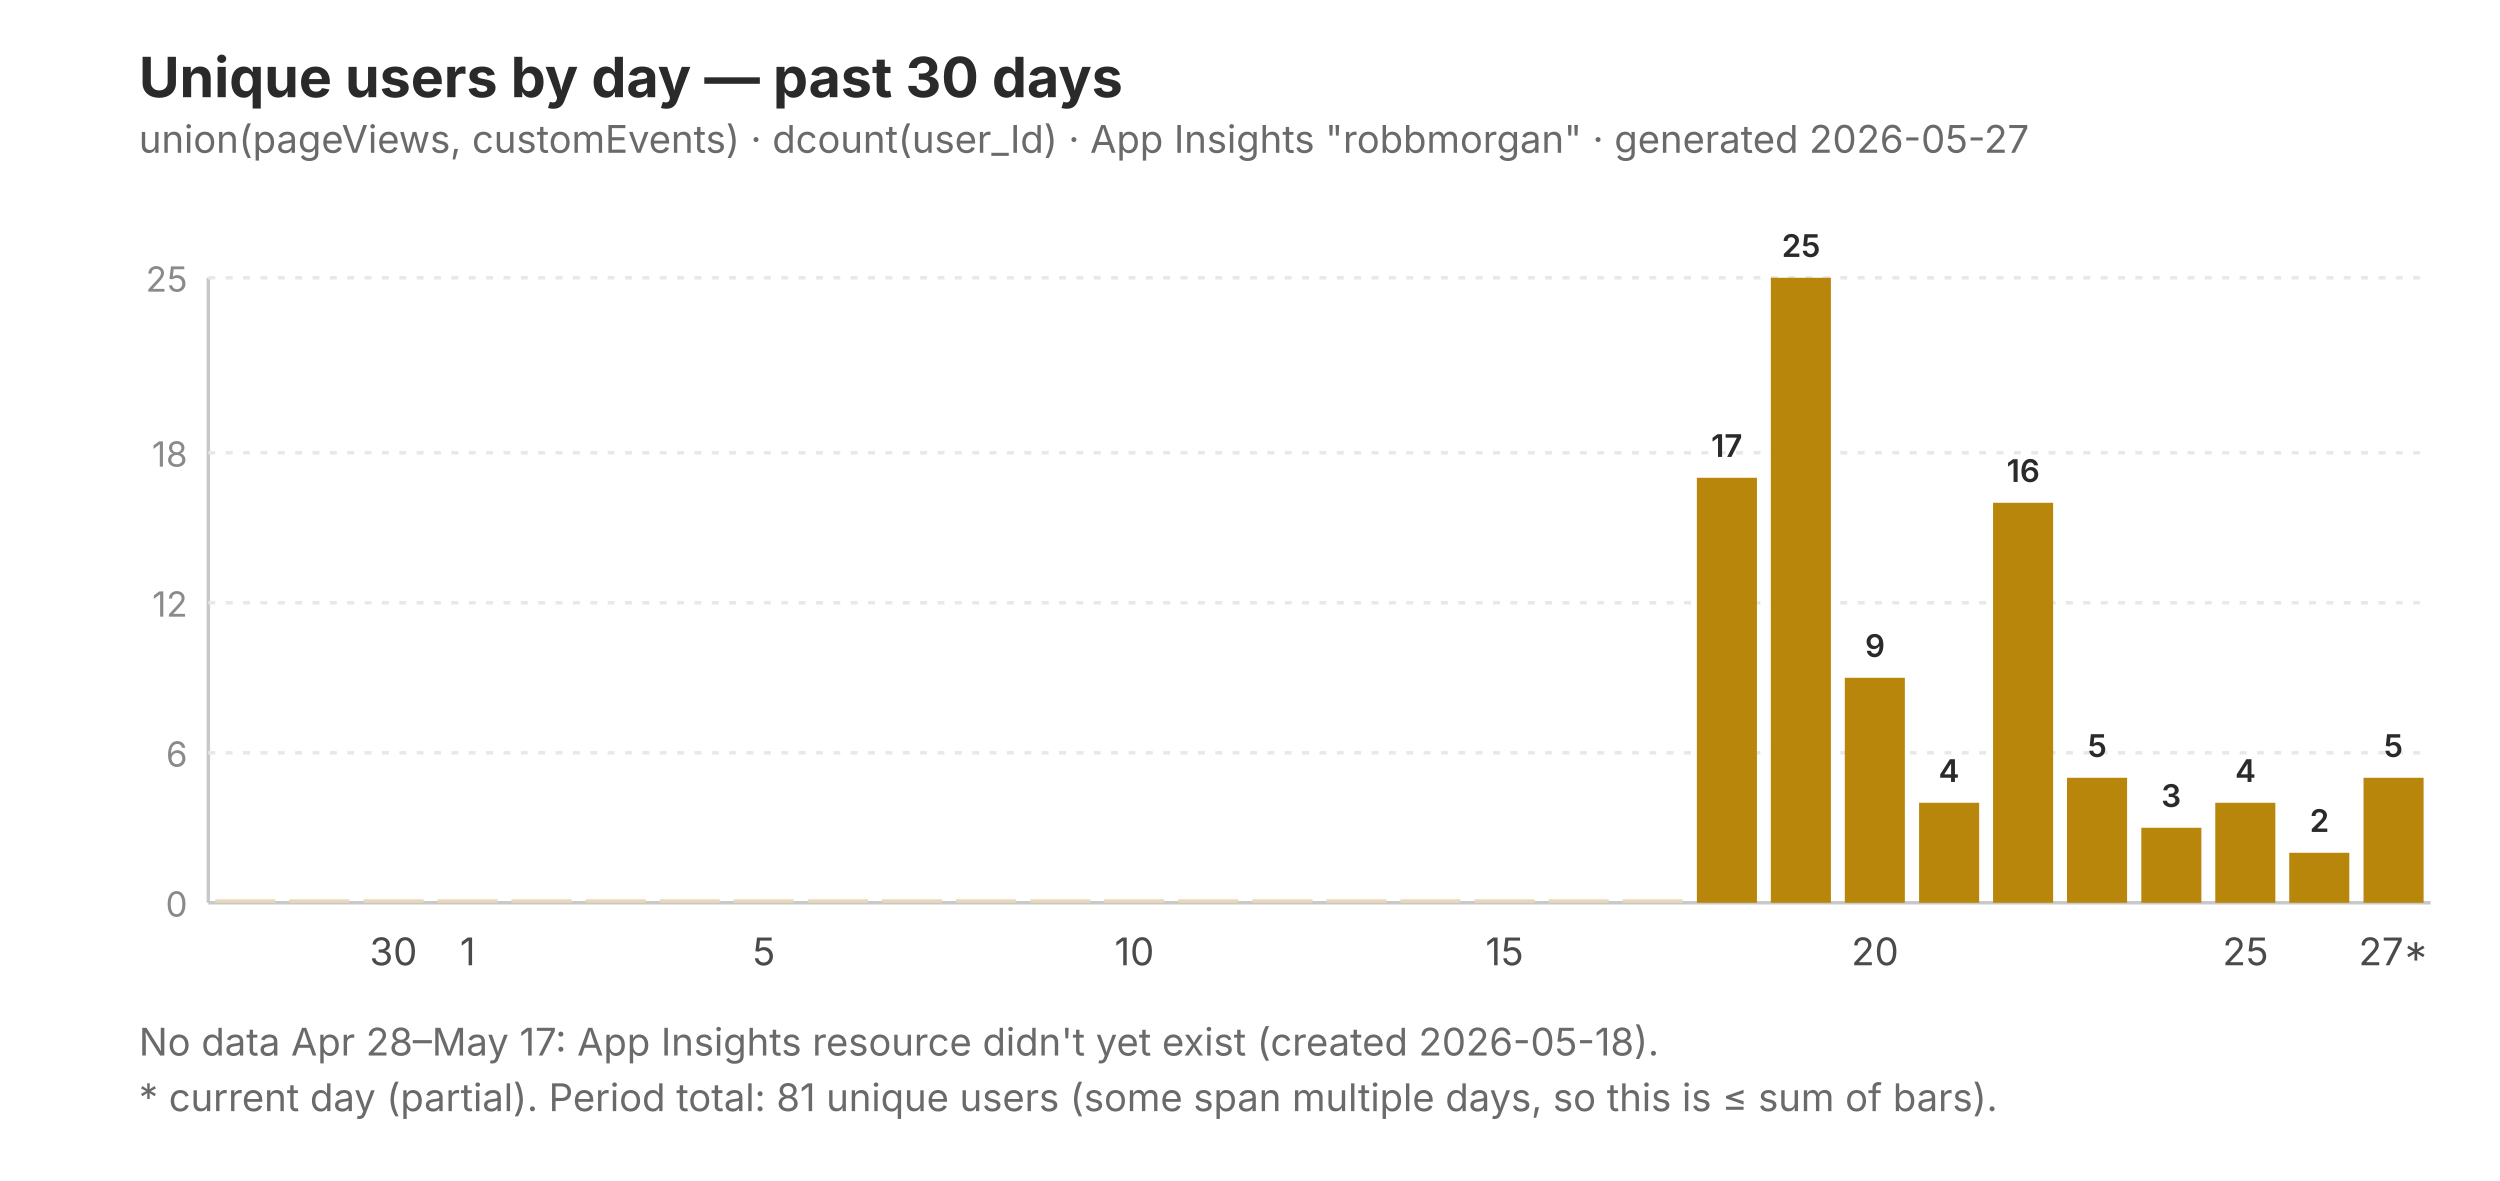
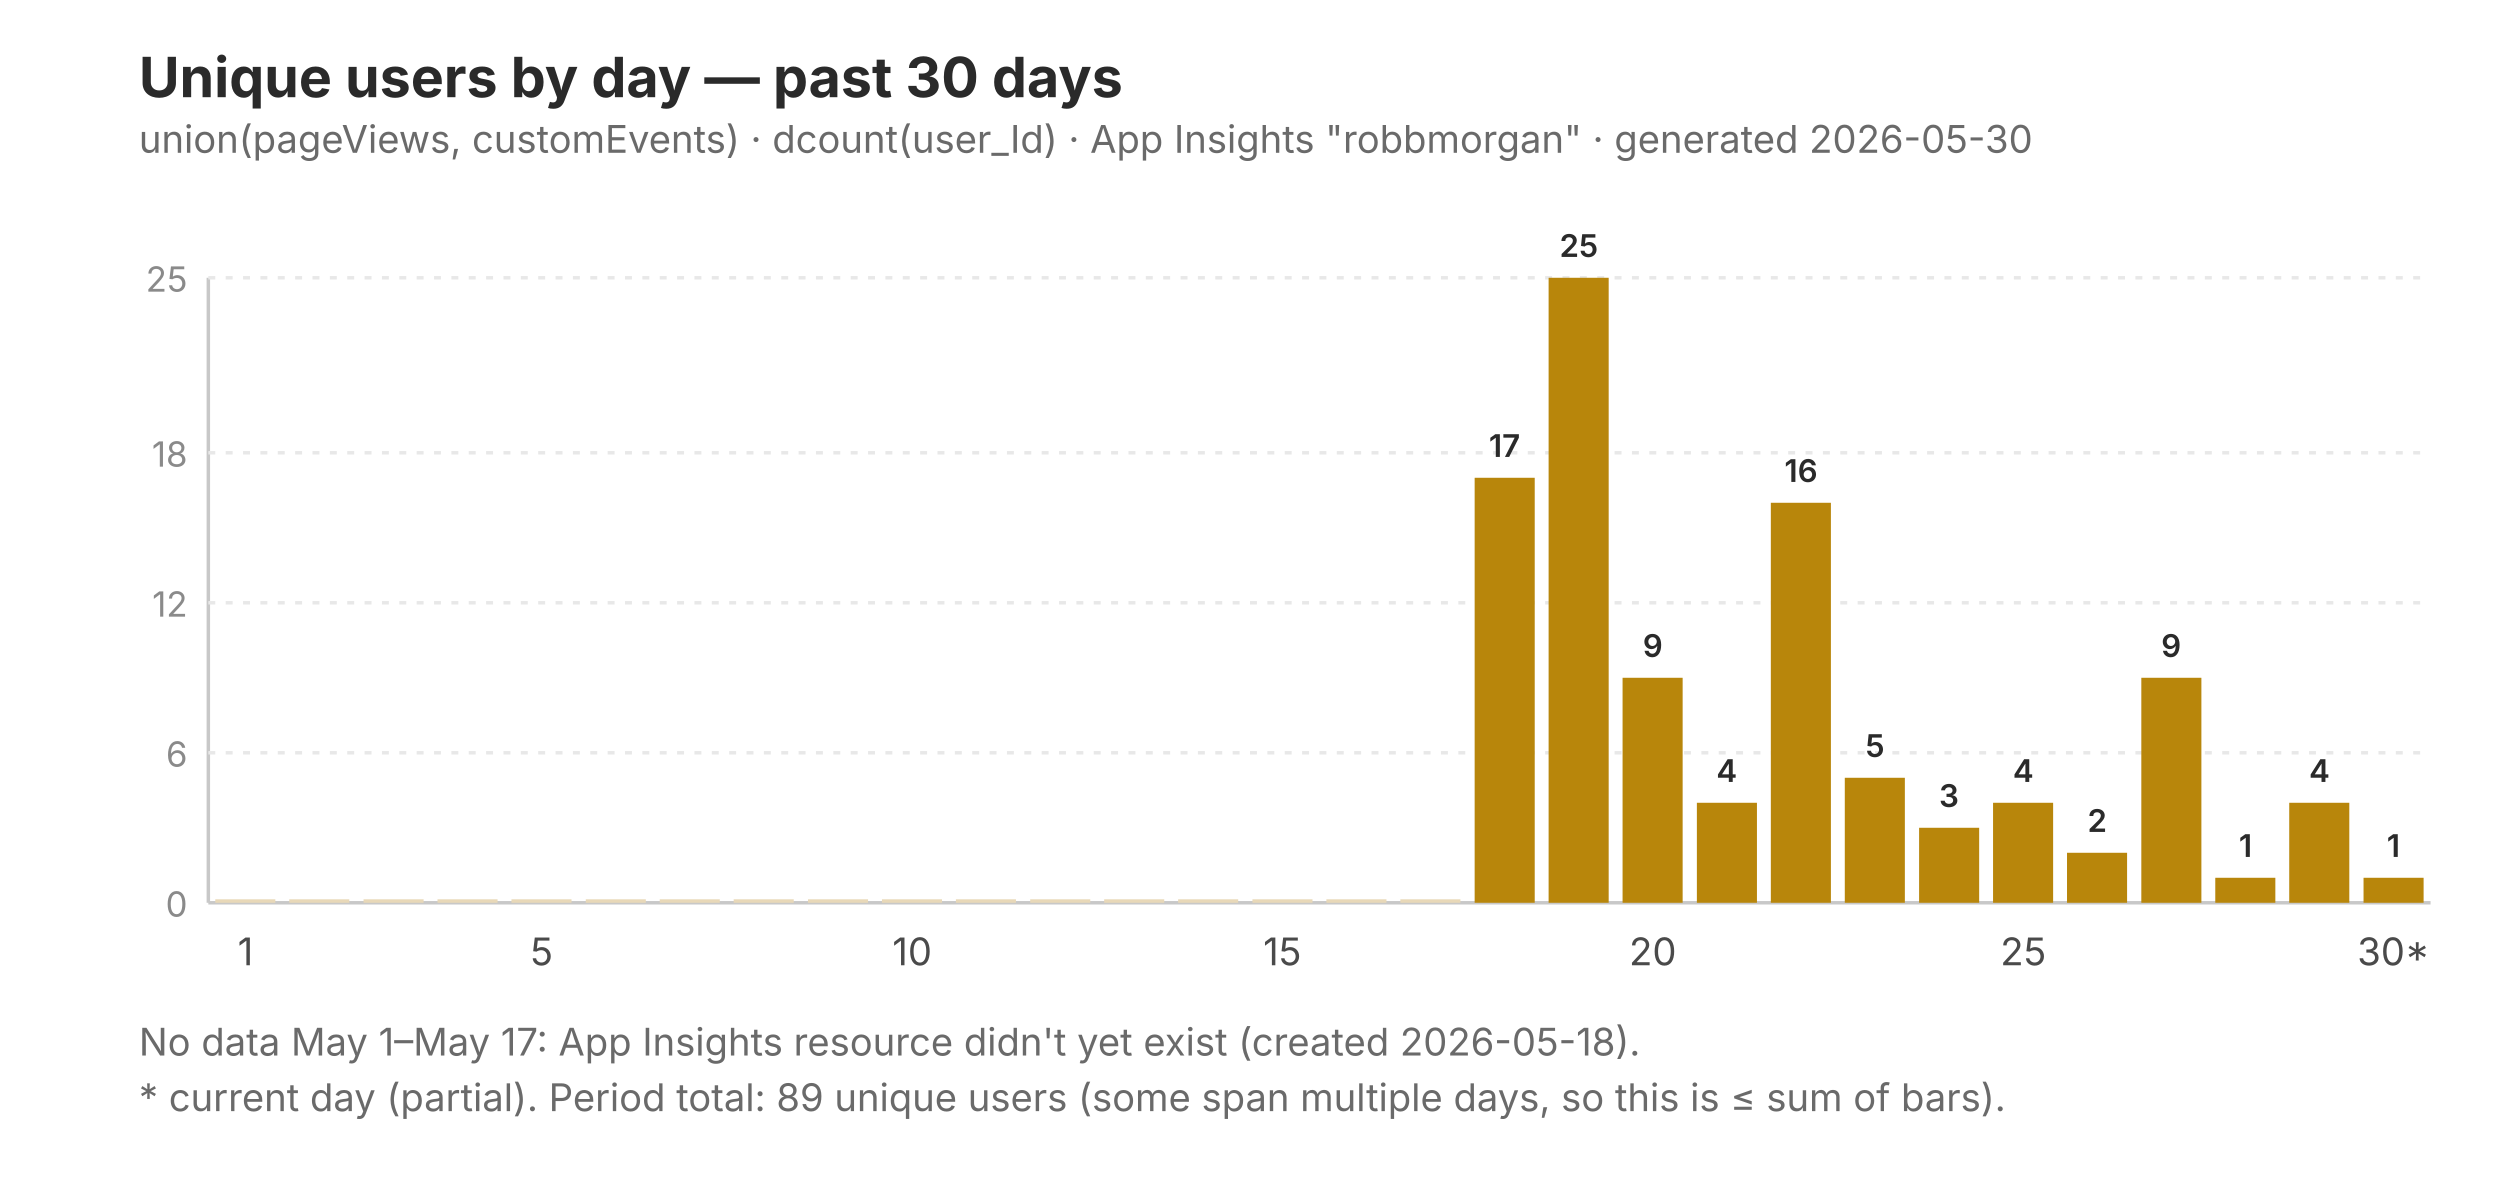
<svg xmlns="http://www.w3.org/2000/svg" viewBox="0 0 720 340" width="720" height="340" font-family="-apple-system, BlinkMacSystemFont, system-ui, sans-serif">
  <style>
    .title { font-size: 16px; font-weight: 700; fill: #2a2a2a; }
    .subtitle { font-size: 11px; fill: #6a6a6a; }
    .axis { stroke: #c8c8c8; stroke-width: 1; }
    .gridline { stroke: #e8e8e8; stroke-width: 1; stroke-dasharray: 2,3; }
    .bar { fill: #b8860b; }
    .bar-zero { fill: #e8d8b8; }
    .day-label { font-size: 11px; fill: #4a4a4a; text-anchor: middle; }
    .value-label { font-size: 11px; font-weight: 600; fill: #2a2a2a; text-anchor: middle; }
    .value-label-small { font-size: 9px; font-weight: 600; fill: #2a2a2a; text-anchor: middle; }
    .axis-label { font-size: 10px; fill: #8a8a8a; text-anchor: end; }
    .footer { font-size: 11px; fill: #6a6a6a; }
  </style>
  <text x="40" y="28" class="title">Unique users by day — past 30 days</text>
-   <text x="40" y="44" class="subtitle">union(pageViews, customEvents) · dcount(user_Id) · App Insights "robbmorgan" · generated 2026-05-27</text>
+   <text x="40" y="44" class="subtitle">union(pageViews, customEvents) · dcount(user_Id) · App Insights "robbmorgan" · generated 2026-05-30</text>
  <line x1="60" y1="260" x2="700" y2="260" class="axis" />
  <line x1="60" y1="80" x2="60" y2="260" class="axis" />
  <text x="54" y="264.0" class="axis-label">0</text>
  <line x1="60" y1="216.8" x2="700" y2="216.8" class="gridline" />
  <text x="54" y="220.8" class="axis-label">6</text>
  <line x1="60" y1="173.6" x2="700" y2="173.6" class="gridline" />
  <text x="54" y="177.6" class="axis-label">12</text>
  <line x1="60" y1="130.4" x2="700" y2="130.4" class="gridline" />
  <text x="54" y="134.4" class="axis-label">18</text>
  <line x1="60" y1="80.0" x2="700" y2="80.0" class="gridline" />
  <text x="54" y="84.0" class="axis-label">25</text>
  <rect x="62.0" y="259.0" width="17.3" height="1.0" class="bar-zero" />
+   <text x="70.7" y="278" class="day-label">1</text>
  <rect x="83.3" y="259.0" width="17.3" height="1.0" class="bar-zero" />
  <rect x="104.7" y="259.0" width="17.3" height="1.0" class="bar-zero" />
-   <text x="113.3" y="278" class="day-label">30</text>
  <rect x="126.0" y="259.0" width="17.3" height="1.0" class="bar-zero" />
-   <text x="134.7" y="278" class="day-label">1</text>
  <rect x="147.3" y="259.0" width="17.3" height="1.0" class="bar-zero" />
+   <text x="156.0" y="278" class="day-label">5</text>
  <rect x="168.7" y="259.0" width="17.3" height="1.0" class="bar-zero" />
  <rect x="190.0" y="259.0" width="17.3" height="1.0" class="bar-zero" />
  <rect x="211.3" y="259.0" width="17.3" height="1.0" class="bar-zero" />
-   <text x="220.0" y="278" class="day-label">5</text>
  <rect x="232.7" y="259.0" width="17.3" height="1.0" class="bar-zero" />
  <rect x="254.0" y="259.0" width="17.3" height="1.0" class="bar-zero" />
+   <text x="262.7" y="278" class="day-label">10</text>
  <rect x="275.3" y="259.0" width="17.3" height="1.0" class="bar-zero" />
  <rect x="296.7" y="259.0" width="17.3" height="1.0" class="bar-zero" />
  <rect x="318.0" y="259.0" width="17.3" height="1.0" class="bar-zero" />
-   <text x="326.7" y="278" class="day-label">10</text>
  <rect x="339.3" y="259.0" width="17.3" height="1.0" class="bar-zero" />
  <rect x="360.7" y="259.0" width="17.3" height="1.0" class="bar-zero" />
+   <text x="369.3" y="278" class="day-label">15</text>
  <rect x="382.0" y="259.0" width="17.3" height="1.0" class="bar-zero" />
  <rect x="403.3" y="259.0" width="17.3" height="1.0" class="bar-zero" />
-   <rect x="424.7" y="259.0" width="17.3" height="1.0" class="bar-zero" />
-   <text x="433.3" y="278" class="day-label">15</text>
-   <rect x="446.0" y="259.0" width="17.3" height="1.0" class="bar-zero" />
-   <rect x="467.3" y="259.0" width="17.3" height="1.0" class="bar-zero" />
-   <rect x="488.7" y="137.6" width="17.3" height="122.4" class="bar" />
-   <text x="497.3" y="131.6" class="value-label-small">17</text>
-   <rect x="510.0" y="80.0" width="17.3" height="180.0" class="bar" />
-   <text x="518.7" y="74.0" class="value-label-small">25</text>
-   <rect x="531.3" y="195.2" width="17.3" height="64.8" class="bar" />
-   <text x="540.0" y="189.2" class="value-label-small">9</text>
-   <text x="540.0" y="278" class="day-label">20</text>
-   <rect x="552.7" y="231.2" width="17.3" height="28.8" class="bar" />
-   <text x="561.3" y="225.2" class="value-label-small">4</text>
-   <rect x="574.0" y="144.8" width="17.3" height="115.2" class="bar" />
-   <text x="582.7" y="138.8" class="value-label-small">16</text>
-   <rect x="595.3" y="224.0" width="17.3" height="36.0" class="bar" />
-   <text x="604.0" y="218.0" class="value-label-small">5</text>
-   <rect x="616.7" y="238.4" width="17.3" height="21.6" class="bar" />
-   <text x="625.3" y="232.4" class="value-label-small">3</text>
-   <rect x="638.0" y="231.2" width="17.3" height="28.8" class="bar" />
-   <text x="646.7" y="225.2" class="value-label-small">4</text>
-   <text x="646.7" y="278" class="day-label">25</text>
-   <rect x="659.3" y="245.6" width="17.3" height="14.4" class="bar" />
-   <text x="668.0" y="239.6" class="value-label-small">2</text>
-   <rect x="680.7" y="224.0" width="17.3" height="36.0" class="bar" />
-   <text x="689.3" y="218.0" class="value-label-small">5</text>
-   <text x="689.3" y="278" class="day-label">27*</text>
-   <text x="40" y="304" class="footer">No data Apr 28–May 17: App Insights resource didn't yet exist (created 2026-05-18).</text>
-   <text x="40" y="320" class="footer">* current day (partial). Period total: 81 unique users (some span multiple days, so this is ≤ sum of bars).</text>
+   <rect x="424.7" y="137.6" width="17.3" height="122.4" class="bar" />
+   <text x="433.3" y="131.6" class="value-label-small">17</text>
+   <rect x="446.0" y="80.0" width="17.3" height="180.0" class="bar" />
+   <text x="454.7" y="74.0" class="value-label-small">25</text>
+   <rect x="467.3" y="195.2" width="17.3" height="64.8" class="bar" />
+   <text x="476.0" y="189.2" class="value-label-small">9</text>
+   <text x="476.0" y="278" class="day-label">20</text>
+   <rect x="488.7" y="231.2" width="17.3" height="28.8" class="bar" />
+   <text x="497.3" y="225.2" class="value-label-small">4</text>
+   <rect x="510.0" y="144.8" width="17.3" height="115.2" class="bar" />
+   <text x="518.7" y="138.8" class="value-label-small">16</text>
+   <rect x="531.3" y="224.0" width="17.3" height="36.0" class="bar" />
+   <text x="540.0" y="218.0" class="value-label-small">5</text>
+   <rect x="552.7" y="238.4" width="17.3" height="21.6" class="bar" />
+   <text x="561.3" y="232.4" class="value-label-small">3</text>
+   <rect x="574.0" y="231.2" width="17.3" height="28.8" class="bar" />
+   <text x="582.7" y="225.2" class="value-label-small">4</text>
+   <text x="582.7" y="278" class="day-label">25</text>
+   <rect x="595.3" y="245.6" width="17.3" height="14.4" class="bar" />
+   <text x="604.0" y="239.6" class="value-label-small">2</text>
+   <rect x="616.7" y="195.2" width="17.3" height="64.8" class="bar" />
+   <text x="625.3" y="189.2" class="value-label-small">9</text>
+   <rect x="638.0" y="252.8" width="17.3" height="7.2" class="bar" />
+   <text x="646.7" y="246.8" class="value-label-small">1</text>
+   <rect x="659.3" y="231.2" width="17.3" height="28.8" class="bar" />
+   <text x="668.0" y="225.2" class="value-label-small">4</text>
+   <rect x="680.7" y="252.8" width="17.3" height="7.2" class="bar" />
+   <text x="689.3" y="246.8" class="value-label-small">1</text>
+   <text x="689.3" y="278" class="day-label">30*</text>
+   <text x="40" y="304" class="footer">No data May 1–May 17: App Insights resource didn't yet exist (created 2026-05-18).</text>
+   <text x="40" y="320" class="footer">* current day (partial). Period total: 89 unique users (some span multiple days, so this is ≤ sum of bars).</text>
</svg>
